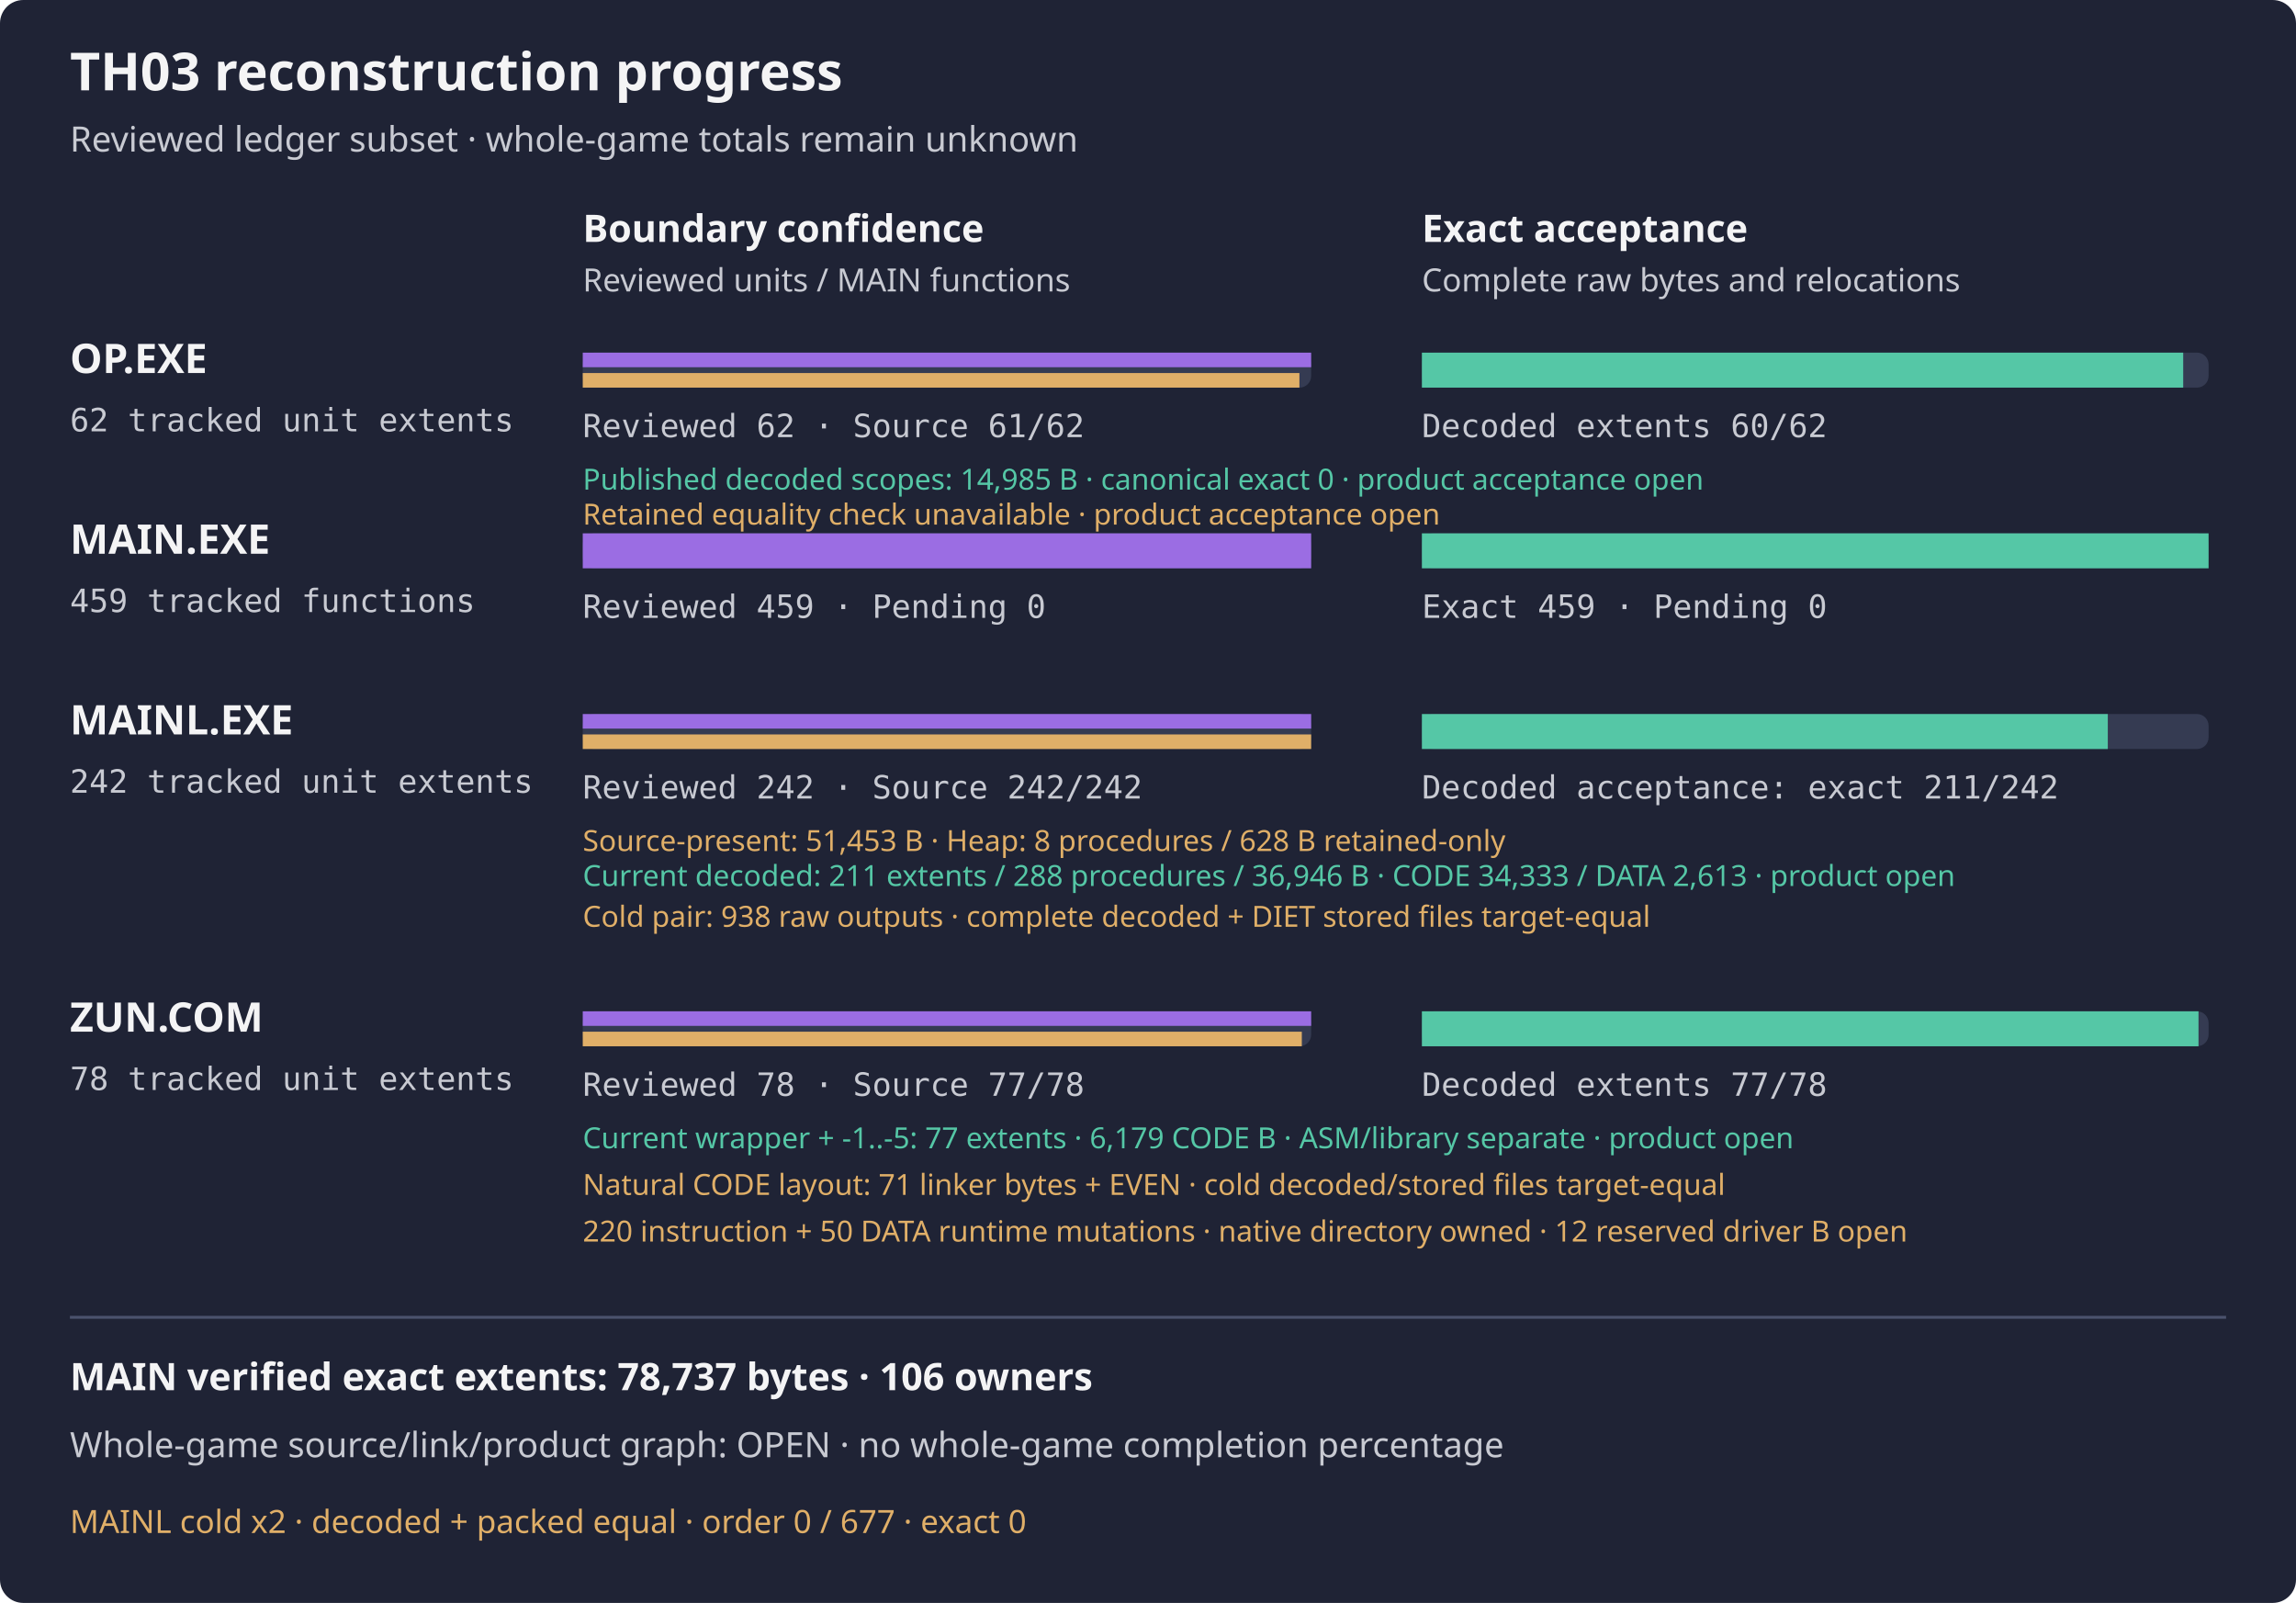
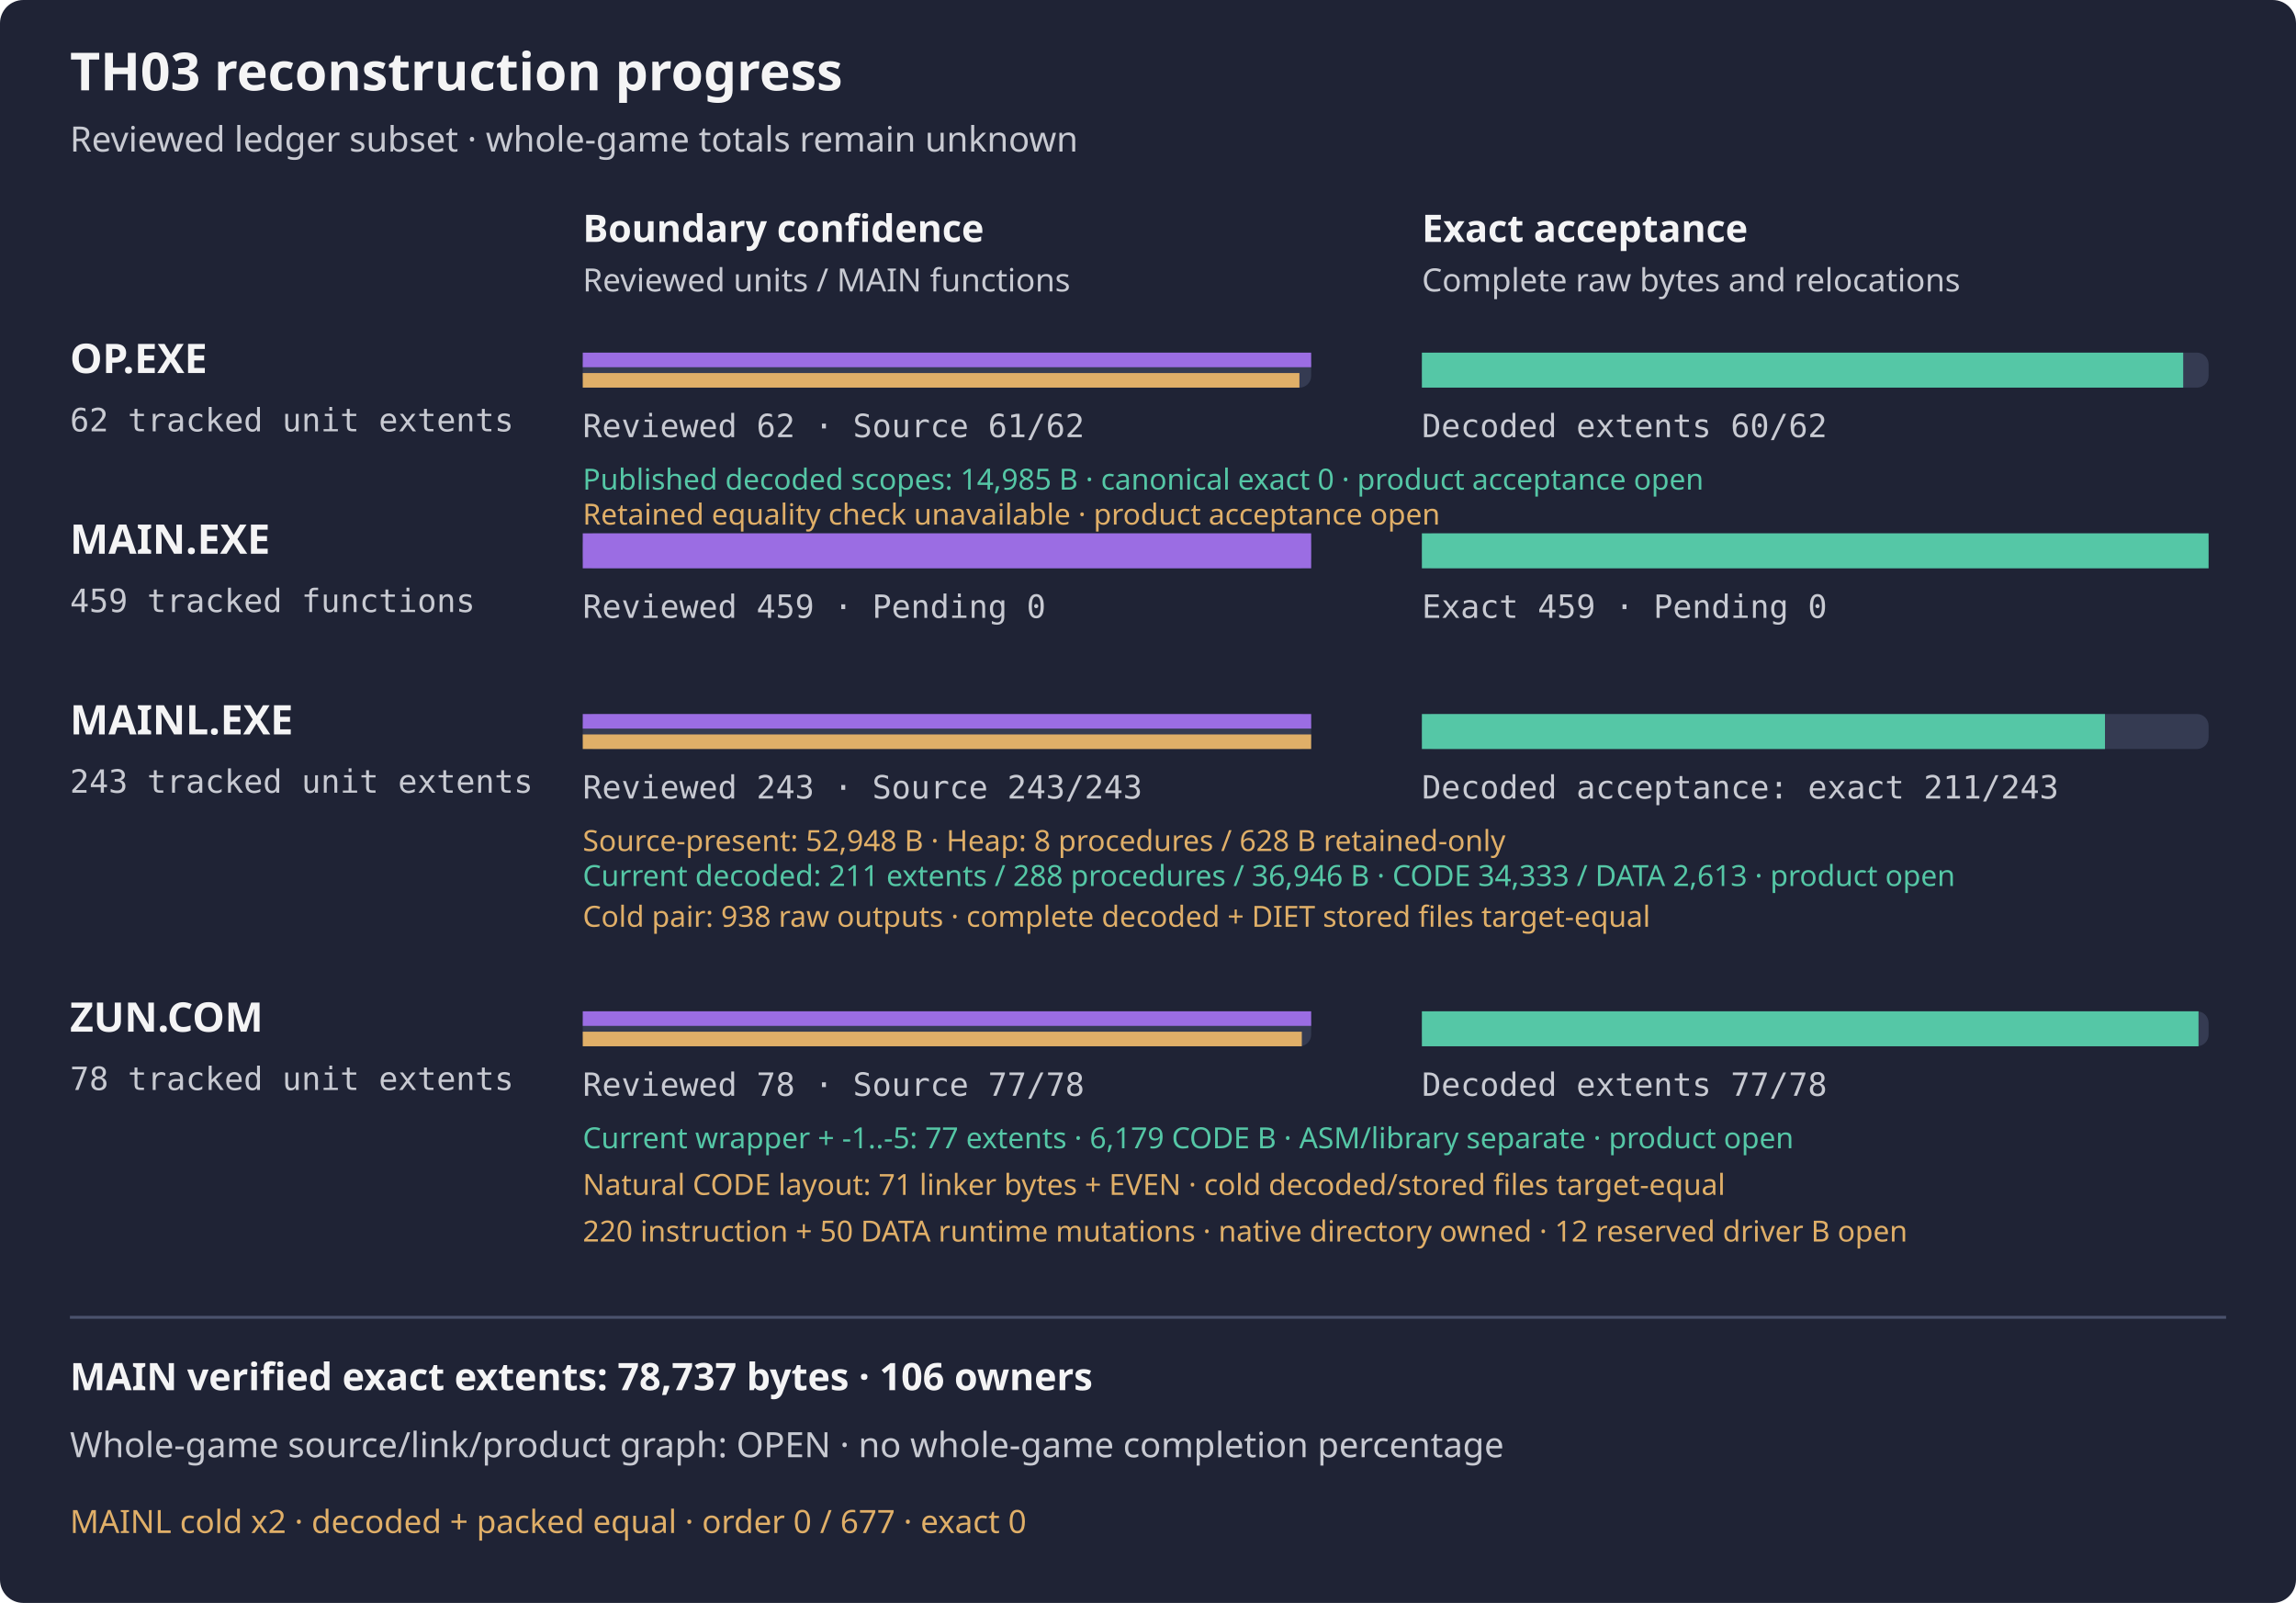
<svg xmlns="http://www.w3.org/2000/svg" width="788" height="550" viewBox="0 0 788 550" role="img" aria-label="TH03 reviewed subset reconstruction progress">
  <rect width="788" height="550" rx="8" fill="#1f2335" />
  <text x="24" y="31" fill="#f4f4f5" font-family="sans-serif" font-size="18" font-weight="600">TH03 reconstruction progress</text>
  <text x="24" y="52" fill="#c8cad2" font-family="sans-serif" font-size="12">Reviewed ledger subset · whole-game totals remain unknown</text>
  <text x="200" y="83" fill="#f4f4f5" font-family="sans-serif" font-size="13" font-weight="600">Boundary confidence</text>
  <text x="488" y="83" fill="#f4f4f5" font-family="sans-serif" font-size="13" font-weight="600">Exact acceptance</text>
  <text x="200" y="100" fill="#c8cad2" font-family="sans-serif" font-size="11">Reviewed units / MAIN functions</text>
  <text x="488" y="100" fill="#c8cad2" font-family="sans-serif" font-size="11">Complete raw bytes and relocations</text>
  <g aria-label="OP.EXE bars count tracked unit extents, not functions; source-present is not exact">
    <text x="24" y="128" fill="#f4f4f5" font-family="sans-serif" font-size="14" font-weight="600">OP.EXE</text>
    <text x="24" y="148" fill="#c8cad2" font-family="monospace" font-size="11">62 tracked unit extents</text>
    <rect x="200" y="121" width="250" height="12" rx="4" fill="#353b52" />
    <rect x="488" y="121" width="270" height="12" rx="4" fill="#353b52" />
    <rect x="200" y="121" width="250.00" height="5" fill="#9b6de3" />
    <rect x="200" y="128" width="245.97" height="5" fill="#e0af68" />
    <rect x="488" y="121" width="261.29" height="12" fill="#55c7a6" />
    <text x="200" y="150" fill="#c8cad2" font-family="monospace" font-size="11">Reviewed 62 · Source 61/62</text>
    <text x="488" y="150" fill="#c8cad2" font-family="monospace" font-size="11">Decoded extents 60/62</text>
  </g>
  <text x="200" y="168" fill="#55c7a6" font-family="sans-serif" font-size="10">Published decoded scopes: 14,985 B · canonical exact 0 · product acceptance open</text>
  <text x="200" y="180" fill="#e0af68" font-family="sans-serif" font-size="10">Retained equality check unavailable · product acceptance open</text>
  <text x="24" y="190" fill="#f4f4f5" font-family="sans-serif" font-size="14" font-weight="600">MAIN.EXE</text>
  <text x="24" y="210" fill="#c8cad2" font-family="monospace" font-size="11">459 tracked functions</text>
  <rect x="200" y="183" width="250" height="12" rx="4" fill="#353b52" />
  <rect x="488" y="183" width="270" height="12" rx="4" fill="#353b52" />
  <rect x="200" y="183" width="250.00" height="12" fill="#9b6de3" />
  <rect x="488" y="183" width="270.00" height="12" fill="#55c7a6" />
  <text x="200" y="212" fill="#c8cad2" font-family="monospace" font-size="11">Reviewed 459 · Pending 0</text>
  <text x="488" y="212" fill="#c8cad2" font-family="monospace" font-size="11">Exact 459 · Pending 0</text>
  <g aria-label="MAINL bars count tracked unit extents, not functions; source-present is not exact">
    <text x="24" y="252" fill="#f4f4f5" font-family="sans-serif" font-size="14" font-weight="600">MAINL.EXE</text>
-     <text x="24" y="272" fill="#c8cad2" font-family="monospace" font-size="11">242 tracked unit extents</text>
+     <text x="24" y="272" fill="#c8cad2" font-family="monospace" font-size="11">243 tracked unit extents</text>
    <rect x="200" y="245" width="250" height="12" rx="4" fill="#353b52" />
    <rect x="488" y="245" width="270" height="12" rx="4" fill="#353b52" />
    <rect x="200" y="245" width="250.00" height="5" fill="#9b6de3" />
    <rect x="200" y="252" width="250.00" height="5" fill="#e0af68" />
-     <rect x="488" y="245" width="235.41" height="12" fill="#55c7a6" />
-     <text x="200" y="274" fill="#c8cad2" font-family="monospace" font-size="11">Reviewed 242 · Source 242/242</text>
-     <text x="488" y="274" fill="#c8cad2" font-family="monospace" font-size="11">Decoded acceptance: exact 211/242</text>
-     <text x="200" y="292" fill="#e0af68" font-family="sans-serif" font-size="10">Source-present: 51,453 B · Heap: 8 procedures / 628 B retained-only</text>
+     <rect x="488" y="245" width="234.44" height="12" fill="#55c7a6" />
+     <text x="200" y="274" fill="#c8cad2" font-family="monospace" font-size="11">Reviewed 243 · Source 243/243</text>
+     <text x="488" y="274" fill="#c8cad2" font-family="monospace" font-size="11">Decoded acceptance: exact 211/243</text>
+     <text x="200" y="292" fill="#e0af68" font-family="sans-serif" font-size="10">Source-present: 52,948 B · Heap: 8 procedures / 628 B retained-only</text>
  </g>
  <text x="200" y="304" fill="#55c7a6" font-family="sans-serif" font-size="10">Current decoded: 211 extents / 288 procedures / 36,946 B · CODE 34,333 / DATA 2,613 · product open</text>
  <text x="200" y="318" fill="#e0af68" font-family="sans-serif" font-size="10">Cold pair: 938 raw outputs · complete decoded + DIET stored files target-equal</text>
  <g aria-label="ZUN.COM bars count tracked unit extents, not functions; source-present is not exact">
    <text x="24" y="354" fill="#f4f4f5" font-family="sans-serif" font-size="14" font-weight="600">ZUN.COM</text>
    <text x="24" y="374" fill="#c8cad2" font-family="monospace" font-size="11">78 tracked unit extents</text>
    <rect x="200" y="347" width="250" height="12" rx="4" fill="#353b52" />
    <rect x="488" y="347" width="270" height="12" rx="4" fill="#353b52" />
    <rect x="200" y="347" width="250.00" height="5" fill="#9b6de3" />
    <rect x="200" y="354" width="246.79" height="5" fill="#e0af68" />
    <rect x="488" y="347" width="266.54" height="12" fill="#55c7a6" />
    <text x="200" y="376" fill="#c8cad2" font-family="monospace" font-size="11">Reviewed 78 · Source 77/78</text>
    <text x="488" y="376" fill="#c8cad2" font-family="monospace" font-size="11">Decoded extents 77/78</text>
  </g>
  <text x="200" y="394" fill="#55c7a6" font-family="sans-serif" font-size="10">Current wrapper + -1..-5: 77 extents · 6,179 CODE B · ASM/library separate · product open</text>
  <text x="200" y="410" fill="#e0af68" font-family="sans-serif" font-size="10">Natural CODE layout: 71 linker bytes + EVEN · cold decoded/stored files target-equal</text>
  <text x="200" y="426" fill="#e0af68" font-family="sans-serif" font-size="10">220 instruction + 50 DATA runtime mutations · native directory owned · 12 reserved driver B open</text>
  <path d="M24 452 H764" stroke="#4b526d" />
  <text x="24" y="477" fill="#f4f4f5" font-family="sans-serif" font-size="13" font-weight="600">MAIN verified exact extents: 78,737 bytes · 106 owners</text>
  <text x="24" y="500" fill="#c8cad2" font-family="sans-serif" font-size="12">Whole-game source/link/product graph: OPEN · no whole-game completion percentage</text>
  <text x="24" y="526" fill="#e0af68" font-family="sans-serif" font-size="11">MAINL cold x2 · decoded + packed equal · order 0 / 677 · exact 0</text>
</svg>
